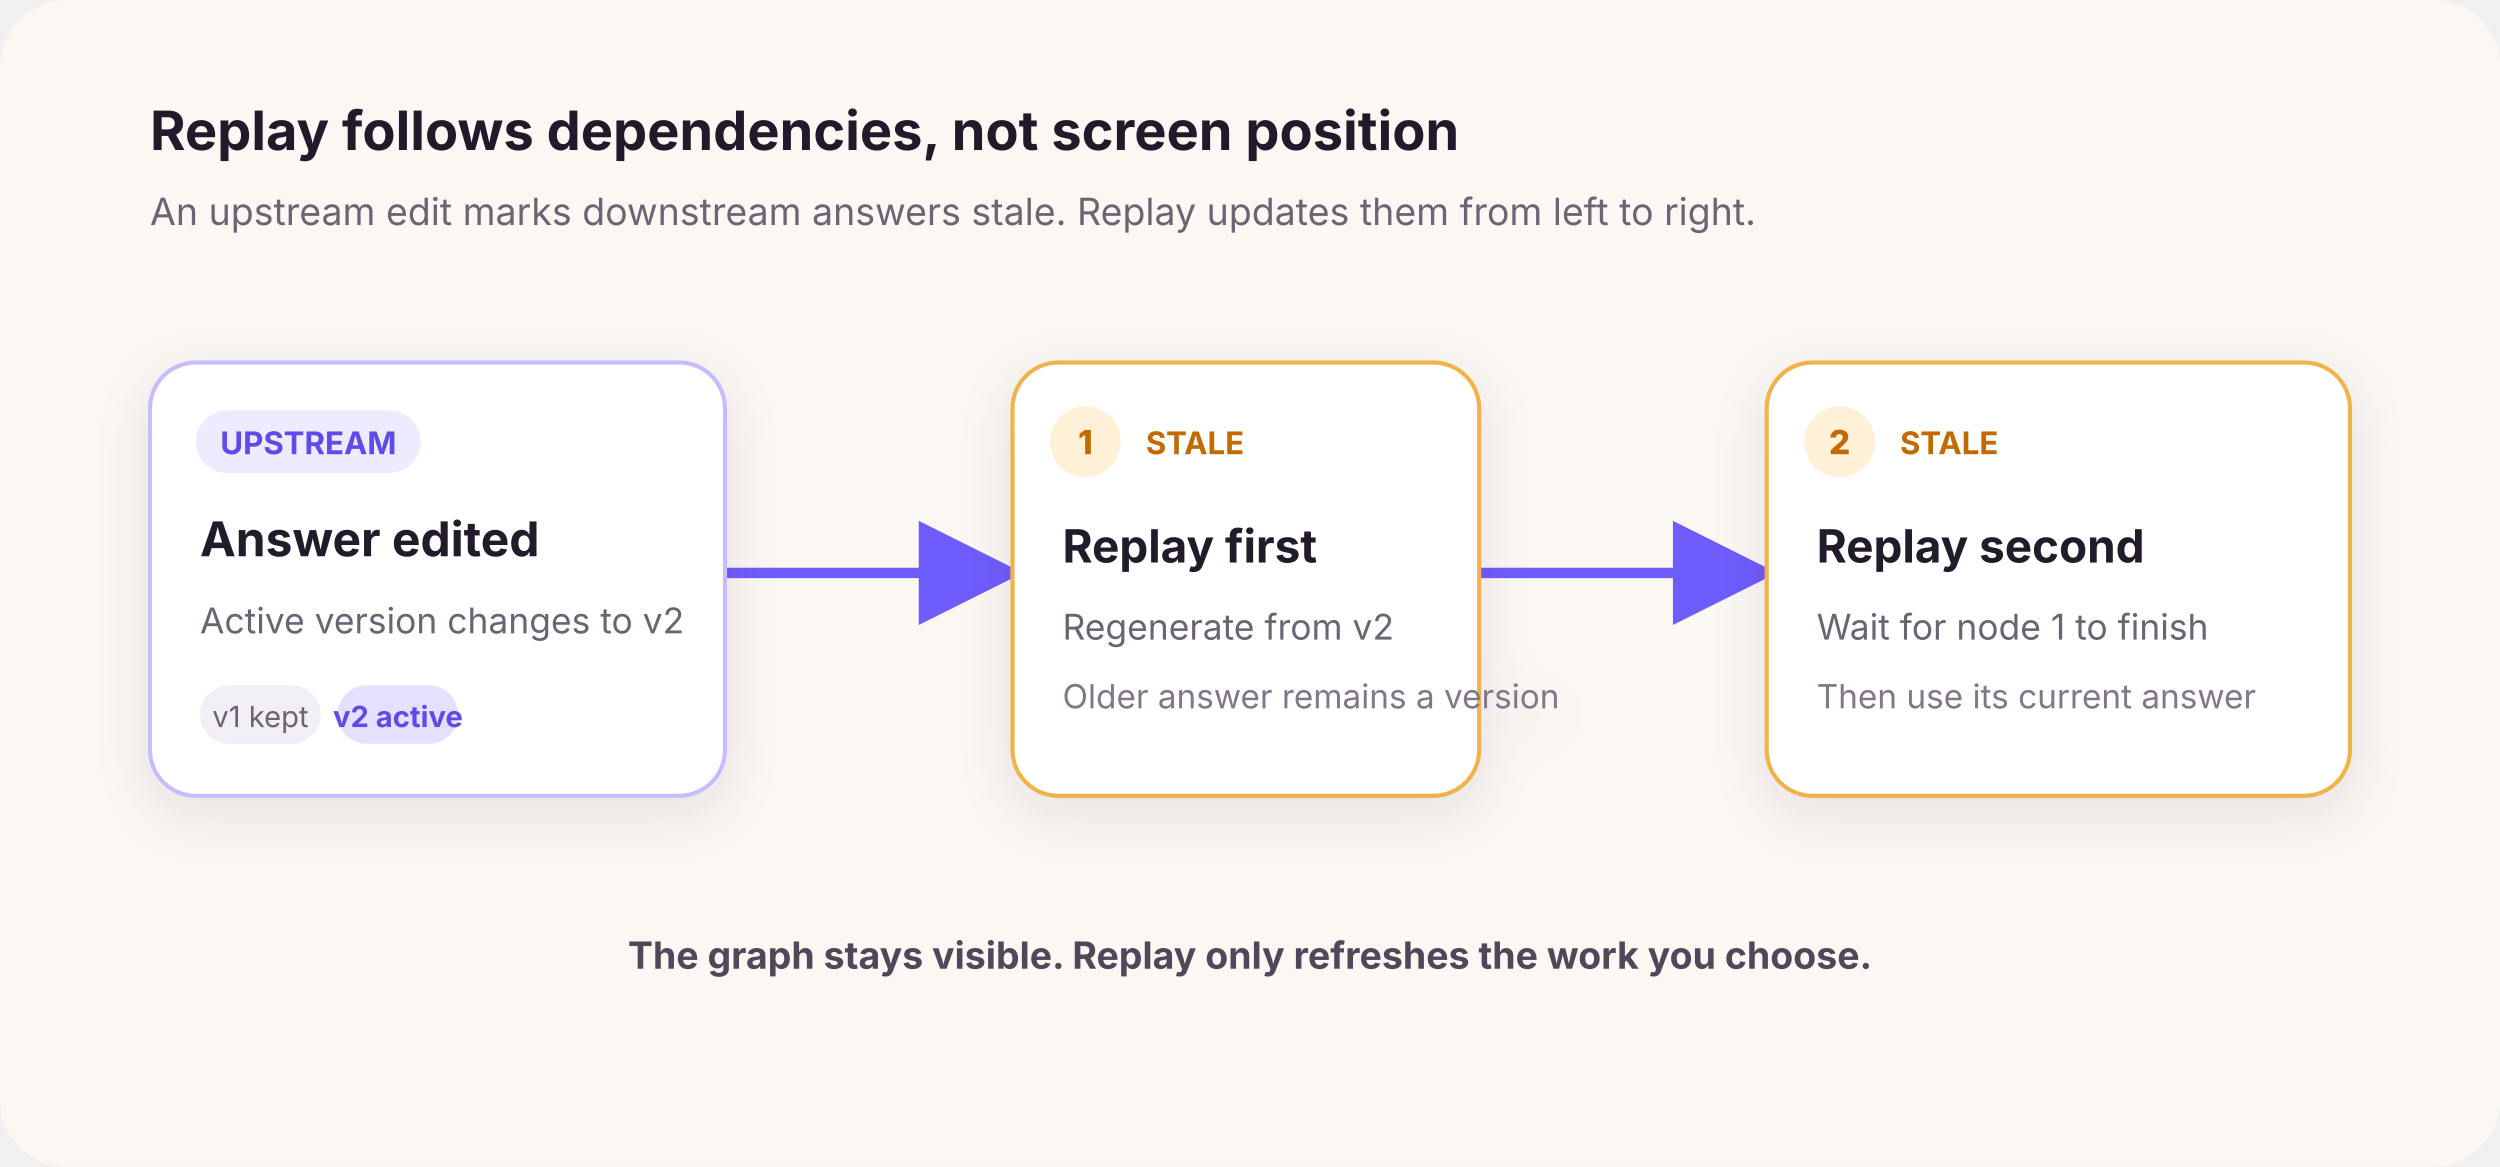
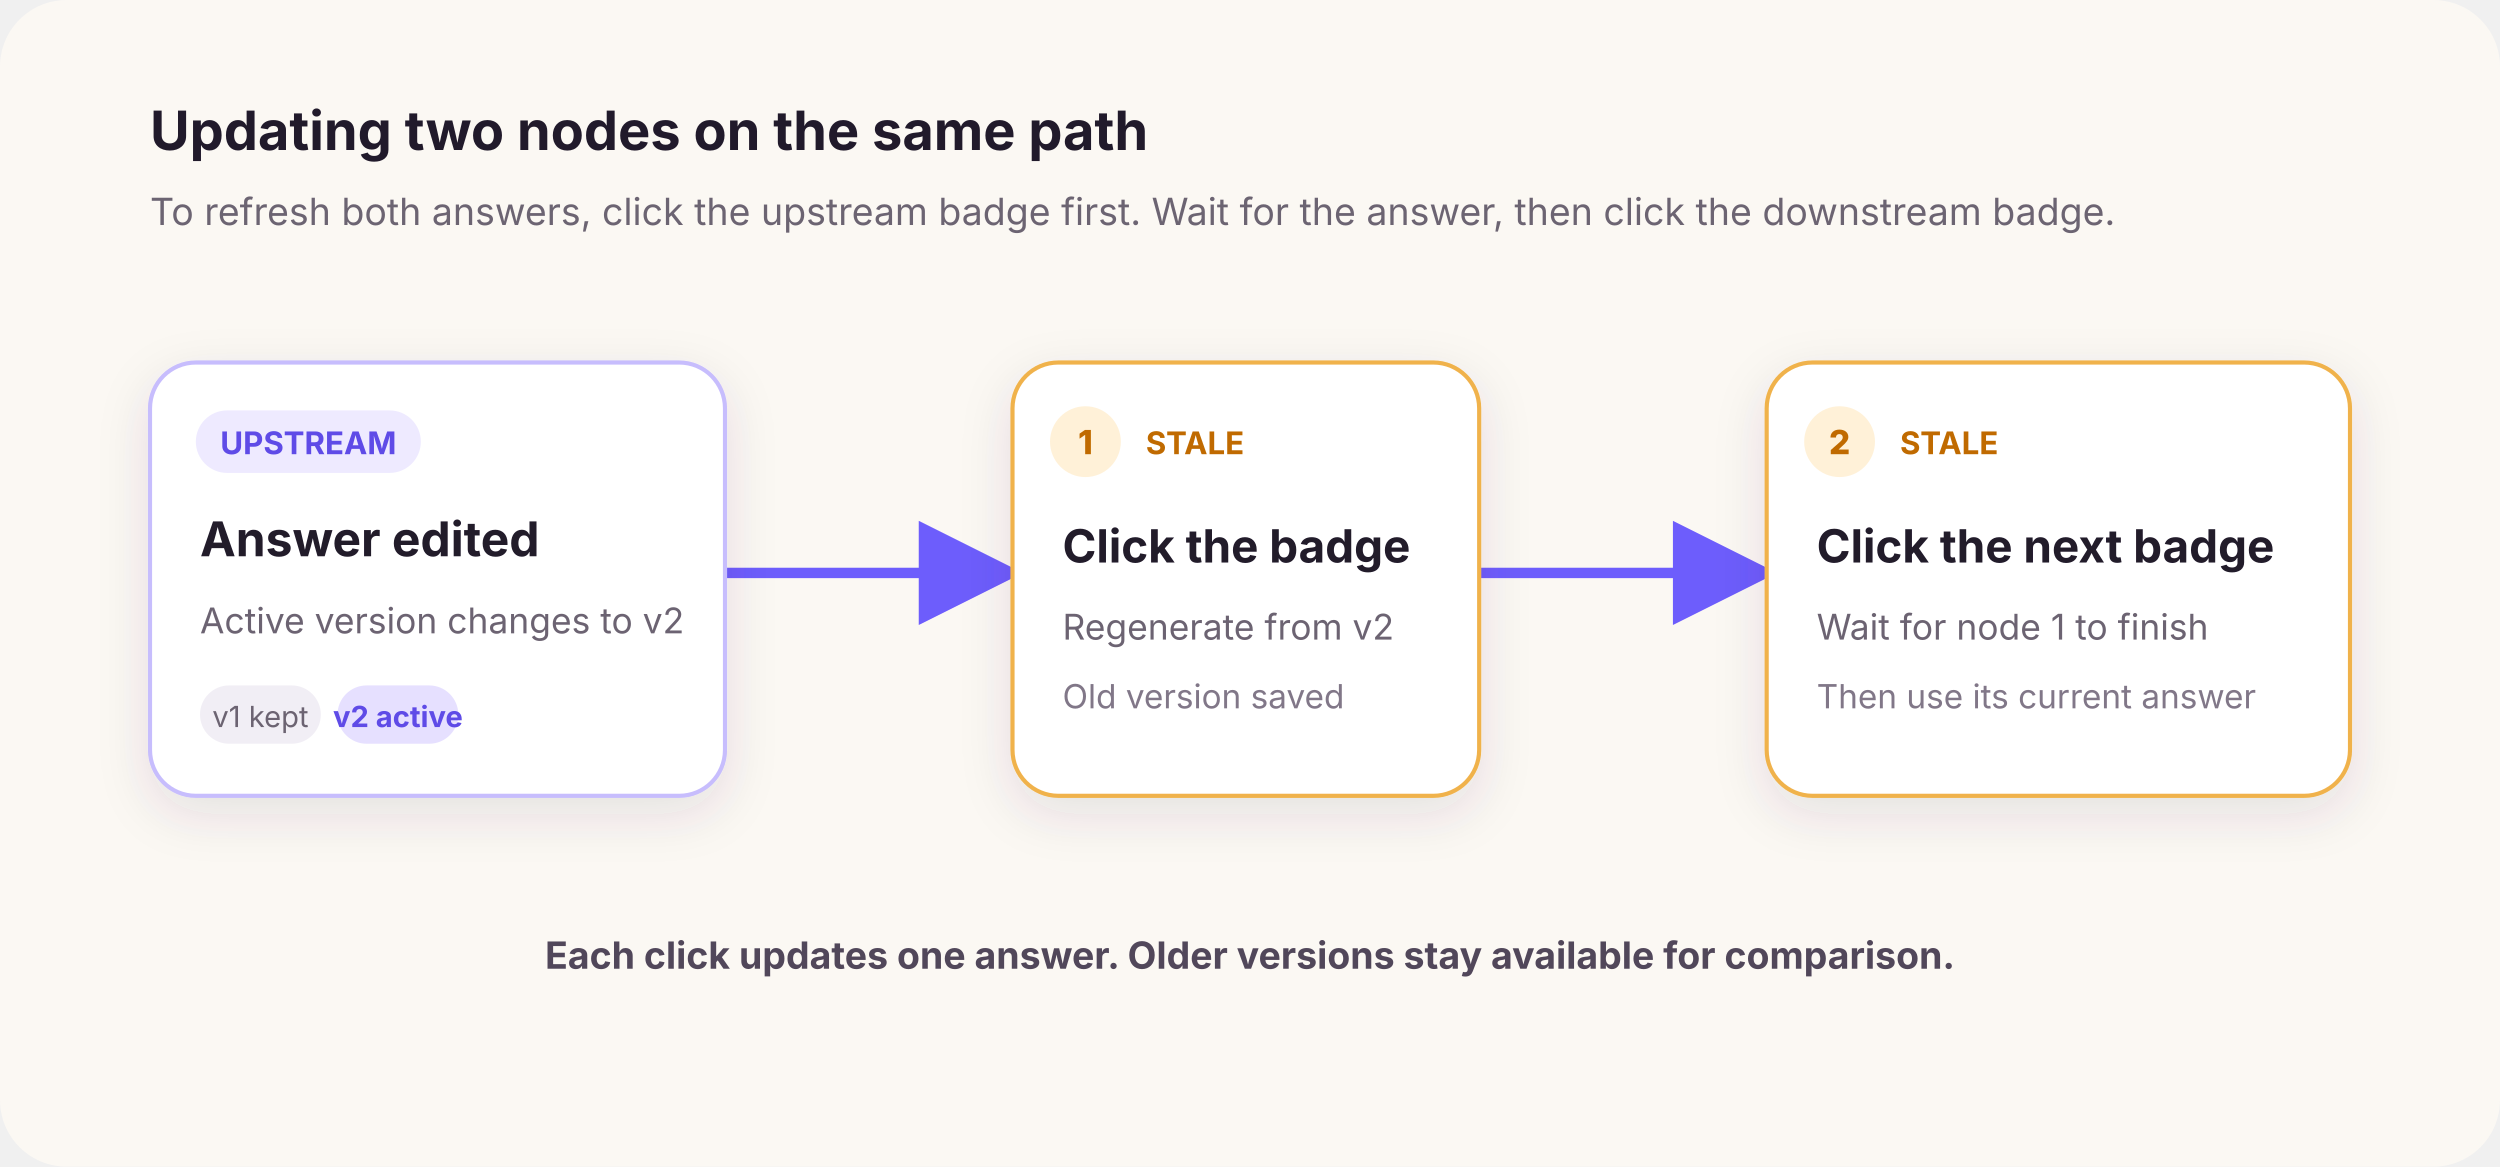
<svg xmlns="http://www.w3.org/2000/svg" width="1200" height="560" viewBox="0 0 1200 560" role="img" aria-labelledby="title desc">
  <defs>
    <marker id="arrow" markerWidth="12" markerHeight="12" refX="10" refY="6" orient="auto">
      <path d="M1 1L11 6L1 11Z" fill="#6d5dfc" />
    </marker>
    <filter id="shadow" x="-20%" y="-20%" width="140%" height="160%">
      <feDropShadow dx="0" dy="8" stdDeviation="12" flood-color="#4d4160" flood-opacity=".12" />
    </filter>
  </defs>
  <rect width="1200" height="560" rx="32" fill="#fbf8f3" />
-   <text x="72" y="72" font-family="Inter, Arial, sans-serif" font-size="26" font-weight="700" fill="#211a2b">Replay follows dependencies, not screen position</text>
-   <text x="72" y="108" font-family="Inter, Arial, sans-serif" font-size="18" fill="#6c6472">An upstream edit marks downstream answers stale. Replay updates them from left to right.</text>
+   <text x="72" y="72" font-family="Inter, Arial, sans-serif" font-size="26" font-weight="700" fill="#211a2b">Updating two nodes on the same path</text>
+   <text x="72" y="108" font-family="Inter, Arial, sans-serif" font-size="18" fill="#6c6472">To refresh both answers, click the upstream badge first. Wait for the answer, then click the downstream badge.</text>
  <path d="M348 275H486" stroke="#6d5dfc" stroke-width="5" stroke-linecap="round" marker-end="url(#arrow)" />
  <path d="M710 275H848" stroke="#6d5dfc" stroke-width="5" stroke-linecap="round" marker-end="url(#arrow)" />
  <g filter="url(#shadow)">
    <rect x="72" y="174" width="276" height="208" rx="22" fill="#fff" stroke="#c7bdfd" stroke-width="2" />
    <rect x="94" y="197" width="108" height="30" rx="15" fill="#eeeaff" />
    <text x="148" y="218" text-anchor="middle" font-family="Inter, Arial, sans-serif" font-size="15" font-weight="700" fill="#5e4be7">UPSTREAM</text>
    <text x="96" y="267" font-family="Inter, Arial, sans-serif" font-size="23" font-weight="700" fill="#211a2b">Answer edited</text>
    <text x="96" y="304" font-family="Inter, Arial, sans-serif" font-size="17" fill="#6c6472">Active version changes to v2</text>
    <rect x="96" y="329" width="58" height="28" rx="14" fill="#f1eef5" />
    <text x="125" y="349" text-anchor="middle" font-family="Inter, Arial, sans-serif" font-size="14" fill="#6c6472">v1 kept</text>
    <rect x="162" y="329" width="58" height="28" rx="14" fill="#e6e0ff" />
    <text x="191" y="349" text-anchor="middle" font-family="Inter, Arial, sans-serif" font-size="14" font-weight="700" fill="#5e4be7">v2 active</text>
  </g>
  <g filter="url(#shadow)">
    <rect x="486" y="174" width="224" height="208" rx="22" fill="#fff" stroke="#f0b24c" stroke-width="2" />
    <circle cx="521" cy="212" r="17" fill="#fff1d8" />
    <text x="521" y="218" text-anchor="middle" font-family="Inter, Arial, sans-serif" font-size="16" font-weight="800" fill="#c06b00">1</text>
    <text x="550" y="218" font-family="Inter, Arial, sans-serif" font-size="15" font-weight="700" fill="#c06b00">STALE</text>
-     <text x="510" y="270" font-family="Inter, Arial, sans-serif" font-size="22" font-weight="700" fill="#211a2b">Replay first</text>
+     <text x="510" y="270" font-family="Inter, Arial, sans-serif" font-size="22" font-weight="700" fill="#211a2b">Click the badge</text>
    <text x="510" y="307" font-family="Inter, Arial, sans-serif" font-size="17" fill="#6c6472">Regenerate from v2</text>
-     <text x="510" y="340" font-family="Inter, Arial, sans-serif" font-size="16" fill="#817788">Older answer remains a version</text>
+     <text x="510" y="340" font-family="Inter, Arial, sans-serif" font-size="16" fill="#817788">Old version saved</text>
  </g>
  <g filter="url(#shadow)">
    <rect x="848" y="174" width="280" height="208" rx="22" fill="#fff" stroke="#f0b24c" stroke-width="2" />
    <circle cx="883" cy="212" r="17" fill="#fff1d8" />
    <text x="883" y="218" text-anchor="middle" font-family="Inter, Arial, sans-serif" font-size="16" font-weight="800" fill="#c06b00">2</text>
    <text x="912" y="218" font-family="Inter, Arial, sans-serif" font-size="15" font-weight="700" fill="#c06b00">STALE</text>
-     <text x="872" y="270" font-family="Inter, Arial, sans-serif" font-size="22" font-weight="700" fill="#211a2b">Replay second</text>
+     <text x="872" y="270" font-family="Inter, Arial, sans-serif" font-size="22" font-weight="700" fill="#211a2b">Click the next badge</text>
    <text x="872" y="307" font-family="Inter, Arial, sans-serif" font-size="17" fill="#6c6472">Wait for node 1 to finish</text>
    <text x="872" y="340" font-family="Inter, Arial, sans-serif" font-size="16" fill="#817788">Then use its current answer</text>
  </g>
-   <text x="600" y="465" text-anchor="middle" font-family="Inter, Arial, sans-serif" font-size="18" font-weight="650" fill="#51475a">The graph stays visible. Replay only refreshes the work you choose.</text>
+   <text x="600" y="465" text-anchor="middle" font-family="Inter, Arial, sans-serif" font-size="18" font-weight="650" fill="#51475a">Each click updates one answer. Older versions stay available for comparison.</text>
</svg>
